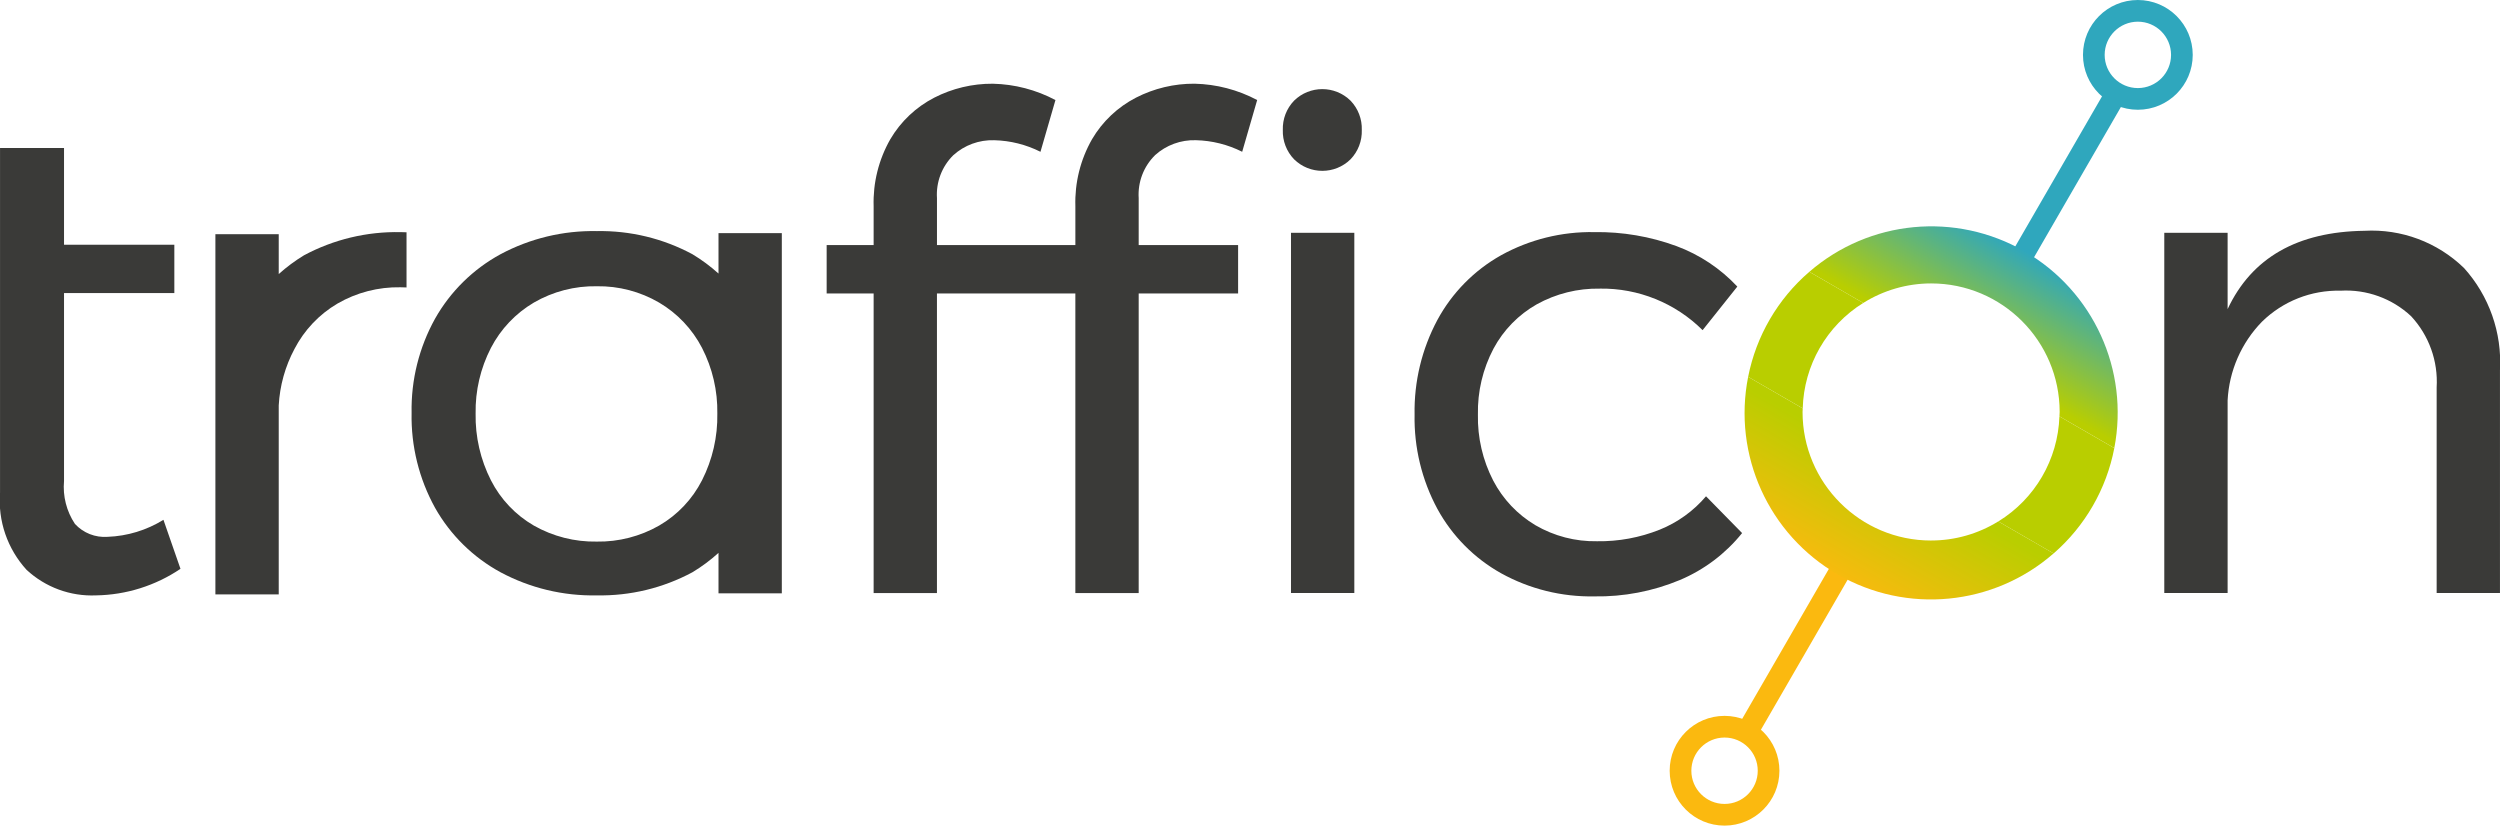
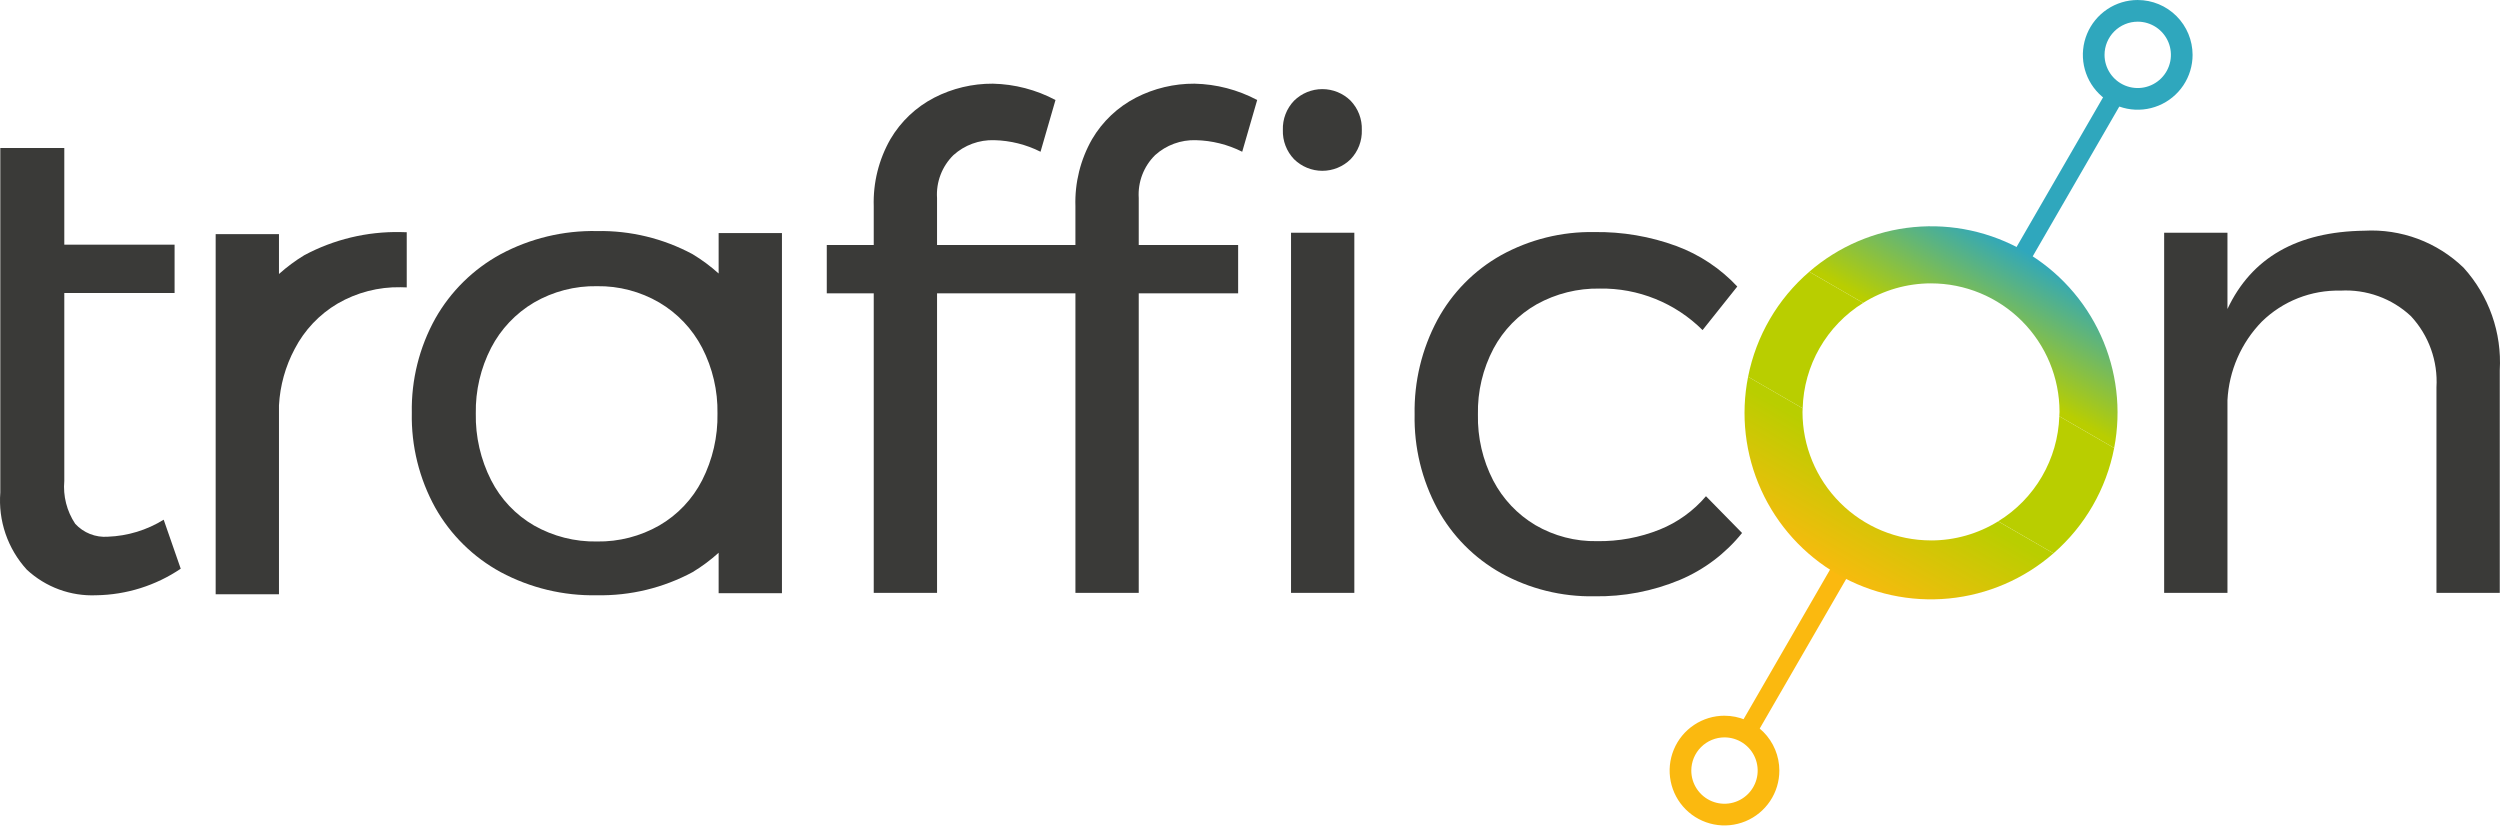
- <svg xmlns="http://www.w3.org/2000/svg" height="15.046mm" viewBox="0 0 129.149 42.651" width="45.561mm">
-   <linearGradient id="a" gradientUnits="userSpaceOnUse" x1="108.507" x2="101.469" y1="6.123" y2="18.383">
+ <svg xmlns="http://www.w3.org/2000/svg" fill="none" height="67" viewBox="0 0 200 67" width="200">
+   <linearGradient id="a" gradientUnits="userSpaceOnUse" x1="168.022" x2="157.125" y1="9.479" y2="28.462">
    <stop offset=".555" stop-color="#2fa7bd" />
    <stop offset="1" stop-color="#b9ce00" />
  </linearGradient>
-   <linearGradient id="b" gradientUnits="userSpaceOnUse" x1="90.506" x2="105.126" y1="37.434" y2="11.959">
+   <linearGradient id="b" gradientUnits="userSpaceOnUse" x1="140.151" x2="162.788" y1="57.958" y2="18.516">
    <stop offset=".288" stop-color="#fbb90f" />
    <stop offset=".511" stop-color="#b9ce00" />
  </linearGradient>
-   <path d="m104.504 13.166 4.785-8.277" fill="none" stroke="#2fa7bd" stroke-miterlimit="10" stroke-width="1.12" />
-   <path d="m90.326 37.692 4.749-8.215" fill="none" stroke="#fbb90f" stroke-miterlimit="10" stroke-width="1.12" />
+   <path d="m161.825 20.385 7.408-12.815" stroke="#2fa7bd" stroke-miterlimit="10" stroke-width="1.493" />
+   <path d="m139.874 58.356 7.352-12.719" stroke="#fbb90f" stroke-miterlimit="10" stroke-width="1.493" />
  <g fill="#3a3a38">
-     <path d="m9.322 29.386a8.019 8.019 0 0 1 -4.362 1.372 4.96 4.96 0 0 1 -3.588-1.319 5.301 5.301 0 0 1 -1.372-3.993v-17.799h3.306v4.995h5.699v2.498h-5.699v9.709a3.444 3.444 0 0 0 .563 2.216 2.082 2.082 0 0 0 1.688.668 5.895 5.895 0 0 0 2.885-.879z" />
-     <path d="m82.645 14.911a6.475 6.475 0 0 0 -3.254.809 5.748 5.748 0 0 0 -2.234 2.286 6.992 6.992 0 0 0 -.808 3.412 7.117 7.117 0 0 0 .791 3.412 5.808 5.808 0 0 0 2.181 2.304 6.103 6.103 0 0 0 3.183.827 8.381 8.381 0 0 0 3.237-.598 6.159 6.159 0 0 0 2.392-1.724l1.864 1.9a8.231 8.231 0 0 1 -3.219 2.427 11.014 11.014 0 0 1 -4.415.844 9.599 9.599 0 0 1 -4.819-1.196 8.453 8.453 0 0 1 -3.289-3.324 9.882 9.882 0 0 1 -1.178-4.872 9.982 9.982 0 0 1 1.178-4.889 8.432 8.432 0 0 1 3.289-3.342 9.603 9.603 0 0 1 4.819-1.196 11.794 11.794 0 0 1 4.239.721 8.206 8.206 0 0 1 3.148 2.093l-1.794 2.251a7.368 7.368 0 0 0 -5.311-2.146z" />
-     <path d="m37.117 12.044v2.088a8.771 8.771 0 0 0 -1.344-.997 10.045 10.045 0 0 0 -4.942-1.196 10.119 10.119 0 0 0 -4.978 1.196 8.608 8.608 0 0 0 -3.377 3.324 9.661 9.661 0 0 0 -1.214 4.872 9.73 9.73 0 0 0 1.214 4.907 8.6 8.6 0 0 0 3.377 3.324 10.115 10.115 0 0 0 4.978 1.196 10.041 10.041 0 0 0 4.942-1.196 8.688 8.688 0 0 0 1.344-1v2.091h3.271v-18.608zm-.852 12.769a5.685 5.685 0 0 1 -2.216 2.339 6.291 6.291 0 0 1 -3.218.827 6.361 6.361 0 0 1 -3.254-.827 5.685 5.685 0 0 1 -2.216-2.339 7.318 7.318 0 0 1 -.792-3.447 7.14 7.14 0 0 1 .792-3.395 5.837 5.837 0 0 1 2.216-2.339 6.26 6.26 0 0 1 3.254-.844 6.192 6.192 0 0 1 3.218.844 5.836 5.836 0 0 1 2.216 2.339 7.147 7.147 0 0 1 .791 3.395 7.325 7.325 0 0 1 -.791 3.447z" />
-     <path d="m59.668 8.017a3.007 3.007 0 0 1 2.111-.774 5.618 5.618 0 0 1 2.392.598l.774-2.673a7.238 7.238 0 0 0 -3.236-.844 6.542 6.542 0 0 0 -3.025.721 5.614 5.614 0 0 0 -2.269 2.146 6.576 6.576 0 0 0 -.862 3.465v2.005h-7.15v-2.427a2.856 2.856 0 0 1 .844-2.216 3.006 3.006 0 0 1 2.111-.774 5.621 5.621 0 0 1 2.392.598l.774-2.673a7.238 7.238 0 0 0 -3.236-.844 6.545 6.545 0 0 0 -3.026.721 5.615 5.615 0 0 0 -2.269 2.146 6.576 6.576 0 0 0 -.862 3.465v2.005h-2.427v2.497h2.427v15.478h3.271v-15.478h7.15v15.478h3.272v-15.478h5.136v-2.497h-5.136v-2.427a2.856 2.856 0 0 1 .844-2.216z" />
-     <path d="m69.77 5.202a2.085 2.085 0 0 1 .58 1.513 2.083 2.083 0 0 1 -.58 1.513 2.081 2.081 0 0 1 -2.92 0 2.083 2.083 0 0 1 -.58-1.513 2.085 2.085 0 0 1 .58-1.513 2.081 2.081 0 0 1 2.92 0zm-3.078 6.824h3.272v18.608h-3.272z" />
-     <path d="m127.285 13.838a7.273 7.273 0 0 1 1.864 5.294v11.503h-3.271v-10.623a4.969 4.969 0 0 0 -1.319-3.676 4.919 4.919 0 0 0 -3.641-1.319 5.616 5.616 0 0 0 -4.063 1.601 6.283 6.283 0 0 0 -1.776 4.063v9.955h-3.272v-18.608h3.272v3.94q1.864-3.975 7.07-4.045a6.833 6.833 0 0 1 5.136 1.917z" />
-     <path d="m20.683 11.992a10.121 10.121 0 0 0 -4.978 1.196 8.773 8.773 0 0 0 -1.307.97v-2.06h-3.272v18.608h3.272v-9.762a6.995 6.995 0 0 1 .815-2.92 5.838 5.838 0 0 1 2.216-2.339 6.26 6.26 0 0 1 3.254-.844c.107 0 .212.005.317.009v-2.85c-.106-.003-.21-.009-.317-.009z" />
+     <path d="m14.458 45.497c-1.997 1.349-4.344 2.087-6.754 2.124-1.015.044-2.029-.114-2.982-.465s-1.828-.887-2.573-1.578c-.759-.83-1.338-1.807-1.704-2.87-.365-1.063-.508-2.19-.42-3.311v-27.558h5.119v7.734h8.823v3.867h-8.823v15.031c-.109 1.21.199 2.42.871 3.431.329.359.735.638 1.188.818.453.179.94.254 1.426.217 1.582-.059 3.121-.528 4.466-1.361z" />
+     <path d="m127.982 23.086c-1.76-.032-3.498.4-5.038 1.253-1.464.829-2.664 2.057-3.459 3.54-.859 1.626-1.29 3.444-1.251 5.283-.038 1.836.383 3.652 1.225 5.283.773 1.479 1.942 2.714 3.376 3.567 1.495.87 3.2 1.313 4.929 1.28 1.715.026 3.418-.289 5.011-.926 1.432-.577 2.703-1.493 3.703-2.669l2.887 2.941c-1.324 1.646-3.037 2.938-4.984 3.758-2.164.901-4.491 1.346-6.835 1.307-2.606.048-5.179-.591-7.461-1.852-2.147-1.202-3.913-2.986-5.092-5.147-1.247-2.316-1.875-4.914-1.824-7.543-.049-2.638.579-5.244 1.824-7.57 1.174-2.171 2.94-3.966 5.092-5.174 2.282-1.26 4.855-1.899 7.461-1.852 2.238-.033 4.462.345 6.563 1.116 1.855.686 3.524 1.796 4.874 3.241l-2.778 3.485c-1.079-1.075-2.363-1.923-3.775-2.493-1.413-.571-2.925-.853-4.448-.829z" />
+     <path d="m57.491 18.647v3.233c-.643-.58-1.34-1.097-2.081-1.544-2.349-1.263-4.984-1.901-7.651-1.852-2.685-.053-5.339.584-7.707 1.852-2.19 1.193-4.001 2.976-5.228 5.146-1.28 2.305-1.928 4.907-1.879 7.543-.054 2.654.594 5.275 1.879 7.597 1.226 2.171 3.038 3.954 5.228 5.147 2.368 1.268 5.021 1.906 7.707 1.852 2.667.049 5.302-.588 7.651-1.852.742-.448 1.439-.967 2.081-1.549v3.237h5.065v-28.811zm-1.318 19.77c-.771 1.513-1.962 2.771-3.432 3.622-1.516.866-3.237 1.308-4.983 1.28-1.764.032-3.503-.41-5.037-1.28-1.469-.851-2.66-2.109-3.431-3.622-.839-1.652-1.26-3.485-1.226-5.337-.032-1.826.389-3.632 1.226-5.256.781-1.505 1.97-2.76 3.431-3.622 1.529-.887 3.271-1.339 5.037-1.307 1.749-.027 3.472.425 4.983 1.307 1.461.861 2.65 2.116 3.432 3.622.836 1.624 1.257 3.43 1.225 5.256.034 1.853-.387 3.685-1.225 5.337z" />
+     <path d="m92.406 12.412c.893-.807 2.065-1.236 3.268-1.198 1.288.031 2.553.347 3.703.926l1.198-4.139c-1.545-.821-3.261-1.269-5.011-1.307-1.628-.01-3.235.373-4.684 1.116-1.462.753-2.68 1.905-3.513 3.323-.931 1.631-1.393 3.487-1.334 5.364v3.104h-11.07v-3.758c-.041-.632.055-1.266.281-1.858.226-.592.576-1.129 1.027-1.573.893-.807 2.064-1.237 3.268-1.198 1.288.031 2.553.347 3.703.926l1.198-4.139c-1.545-.821-3.261-1.268-5.01-1.307-1.628-.01-3.235.373-4.684 1.116-1.462.753-2.68 1.905-3.513 3.323-.931 1.631-1.393 3.488-1.334 5.365v3.104h-3.757v3.867h3.757v23.963h5.065v-23.963h11.07v23.963h5.065v-23.963h7.952v-3.867h-7.952v-3.758c-.041-.632.055-1.266.28-1.857.225-.592.575-1.129 1.026-1.573z" />
+     <path d="m108.048 8.055c.298.311.531.678.686 1.08.154.402.226.831.212 1.262.014.431-.058.86-.212 1.262s-.388.769-.686 1.08c-.603.593-1.415.926-2.261.926s-1.657-.333-2.26-.926c-.299-.311-.532-.678-.686-1.08-.155-.402-.227-.831-.212-1.262-.015-.43.058-.859.212-1.262s.387-.769.686-1.08c.603-.593 1.414-.926 2.26-.926s1.658.332 2.261.926zm-4.766 10.566h5.065v28.811h-5.065z" />
+     <path d="m197.095 21.425c1 1.107 1.77 2.402 2.266 3.809.495 1.407.706 2.899.62 4.388v17.809h-5.064v-16.448c.061-1.037-.088-2.077-.439-3.055-.351-.978-.897-1.875-1.604-2.636-.752-.704-1.64-1.248-2.609-1.599-.969-.351-1.999-.502-3.028-.443-1.161-.028-2.315.177-3.396.603-1.08.426-2.064 1.063-2.894 1.875-1.651 1.693-2.628 3.929-2.75 6.29v15.413h-5.065v-28.811h5.065v6.1c1.924-4.103 5.573-6.19 10.946-6.263 1.459-.081 2.918.141 4.287.651 1.368.511 2.616 1.3 3.665 2.316z" />
+     <path d="m32.048 18.566c-2.685-.053-5.339.584-7.707 1.852-.719.437-1.397.939-2.023 1.502v-3.19h-5.065v28.811h5.065v-15.114c.085-1.581.515-3.124 1.261-4.52.781-1.505 1.97-2.76 3.431-3.622 1.529-.887 3.271-1.339 5.038-1.307.166 0 .328.007.491.014v-4.413c-.164-.004-.325-.013-.491-.013z" />
  </g>
-   <path d="m89.09 38.102a1.715 1.715 0 1 1 -1.715 1.715 1.717 1.717 0 0 1 1.715-1.715m0-1.12a2.835 2.835 0 1 0 2.835 2.835 2.838 2.838 0 0 0 -2.835-2.835z" fill="#fbb90f" />
-   <path d="m110.442 1.12a1.715 1.715 0 1 1 -1.715 1.715 1.717 1.717 0 0 1 1.715-1.715m0-1.12a2.835 2.835 0 1 0 2.835 2.835 2.838 2.838 0 0 0 -2.835-2.835z" fill="#2fa7bd" />
-   <path d="m109.224 23.149-2.834-1.638a6.627 6.627 0 0 1 -3.159 5.427l2.859 1.653a9.616 9.616 0 0 0 3.135-5.441z" fill="#b9ce00" />
-   <path d="m99.761 14.642a6.641 6.641 0 0 1 6.641 6.641c0 .077-.009.151-.011.227l2.834 1.638a9.628 9.628 0 0 0 -15.754-9.107l2.785 1.61a6.6 6.6 0 0 1 3.506-1.009z" fill="url(#a)" />
-   <path d="m96.255 15.651-2.785-1.61a9.619 9.619 0 0 0 -3.161 5.426l2.82 1.63a6.627 6.627 0 0 1 3.125-5.447z" fill="#b9ce00" />
-   <path d="m99.761 27.924a6.641 6.641 0 0 1 -6.641-6.641c0-.062.008-.123.009-.185l-2.82-1.63a9.628 9.628 0 0 0 15.78 9.122l-2.859-1.653a6.6 6.6 0 0 1 -3.47.986z" fill="url(#b)" />
+   <path d="m137.959 58.991c.525 0 1.038.156 1.475.447.436.292.777.706.978 1.191.201.485.253 1.019.151 1.534-.103.515-.356.988-.727 1.359-.371.371-.844.624-1.359.727-.515.102-1.049.05-1.534-.151s-.899-.541-1.191-.978c-.292-.437-.448-.95-.448-1.475.001-.704.281-1.379.779-1.876.498-.498 1.172-.778 1.876-.778zm0-1.734c-.868 0-1.716.257-2.438.74-.722.482-1.284 1.168-1.616 1.97-.333.802-.419 1.684-.25 2.536.169.851.587 1.633 1.201 2.247.614.614 1.396 1.032 2.247 1.201s1.734.082 2.536-.25c.802-.332 1.487-.895 1.969-1.616.483-.722.74-1.57.74-2.438-.002-1.163-.464-2.279-1.287-3.102s-1.938-1.286-3.102-1.287z" fill="#fbb90f" />
+   <path d="m171.018 1.734c.525 0 1.038.156 1.475.447.436.292.777.706.978 1.191s.253 1.019.151 1.534c-.103.515-.356.988-.727 1.359-.371.371-.844.624-1.359.727-.515.102-1.049.05-1.534-.151s-.9-.541-1.191-.978c-.292-.437-.448-.95-.448-1.475.001-.704.281-1.379.779-1.876.497-.498 1.172-.778 1.876-.778zm0-1.734c-.868-0-1.717.257-2.438.74-.722.482-1.285 1.168-1.617 1.97s-.419 1.684-.25 2.536c.17.851.588 1.633 1.202 2.247.613.614 1.395 1.032 2.247 1.201.851.169 1.734.082 2.535-.25.802-.332 1.488-.895 1.97-1.616s.74-1.57.74-2.438c-.002-1.163-.465-2.279-1.287-3.102-.823-.823-1.938-1.286-3.102-1.287z" fill="#2fa7bd" />
+   <path d="m169.133 35.84-4.388-2.537c-.057 1.696-.534 3.351-1.388 4.818-.853 1.466-2.057 2.698-3.504 3.585l4.426 2.559c2.515-2.186 4.224-5.152 4.854-8.425z" fill="#b9ce00" />
+   <path d="m154.481 22.67c2.727 0 5.342 1.083 7.27 3.011 1.928 1.928 3.011 4.543 3.011 7.27 0 .119-.014.234-.018.351l4.389 2.537c.588-3.043.213-6.194-1.072-9.015-1.286-2.82-3.42-5.17-6.103-6.721-2.684-1.551-5.784-2.228-8.87-1.934s-6.003 1.541-8.347 3.57l4.311 2.492c1.627-1.02 3.509-1.562 5.429-1.562z" fill="url(#a)" />
+   <path d="m149.052 24.232-4.311-2.492c-2.525 2.174-4.248 5.132-4.894 8.402l4.367 2.524c.046-1.696.512-3.354 1.357-4.826.844-1.472 2.04-2.711 3.481-3.607z" fill="#b9ce00" />
+   <path d="m154.481 43.233c-2.727 0-5.342-1.083-7.27-3.011-1.928-1.928-3.011-4.543-3.011-7.27 0-.097.011-.19.014-.286l-4.367-2.524c-.605 3.052-.24 6.217 1.045 9.052 1.284 2.834 3.423 5.196 6.117 6.753s5.808 2.233 8.905 1.931 6.022-1.565 8.365-3.612l-4.426-2.558c-1.614.998-3.474 1.527-5.372 1.527z" fill="url(#b)" />
</svg>
